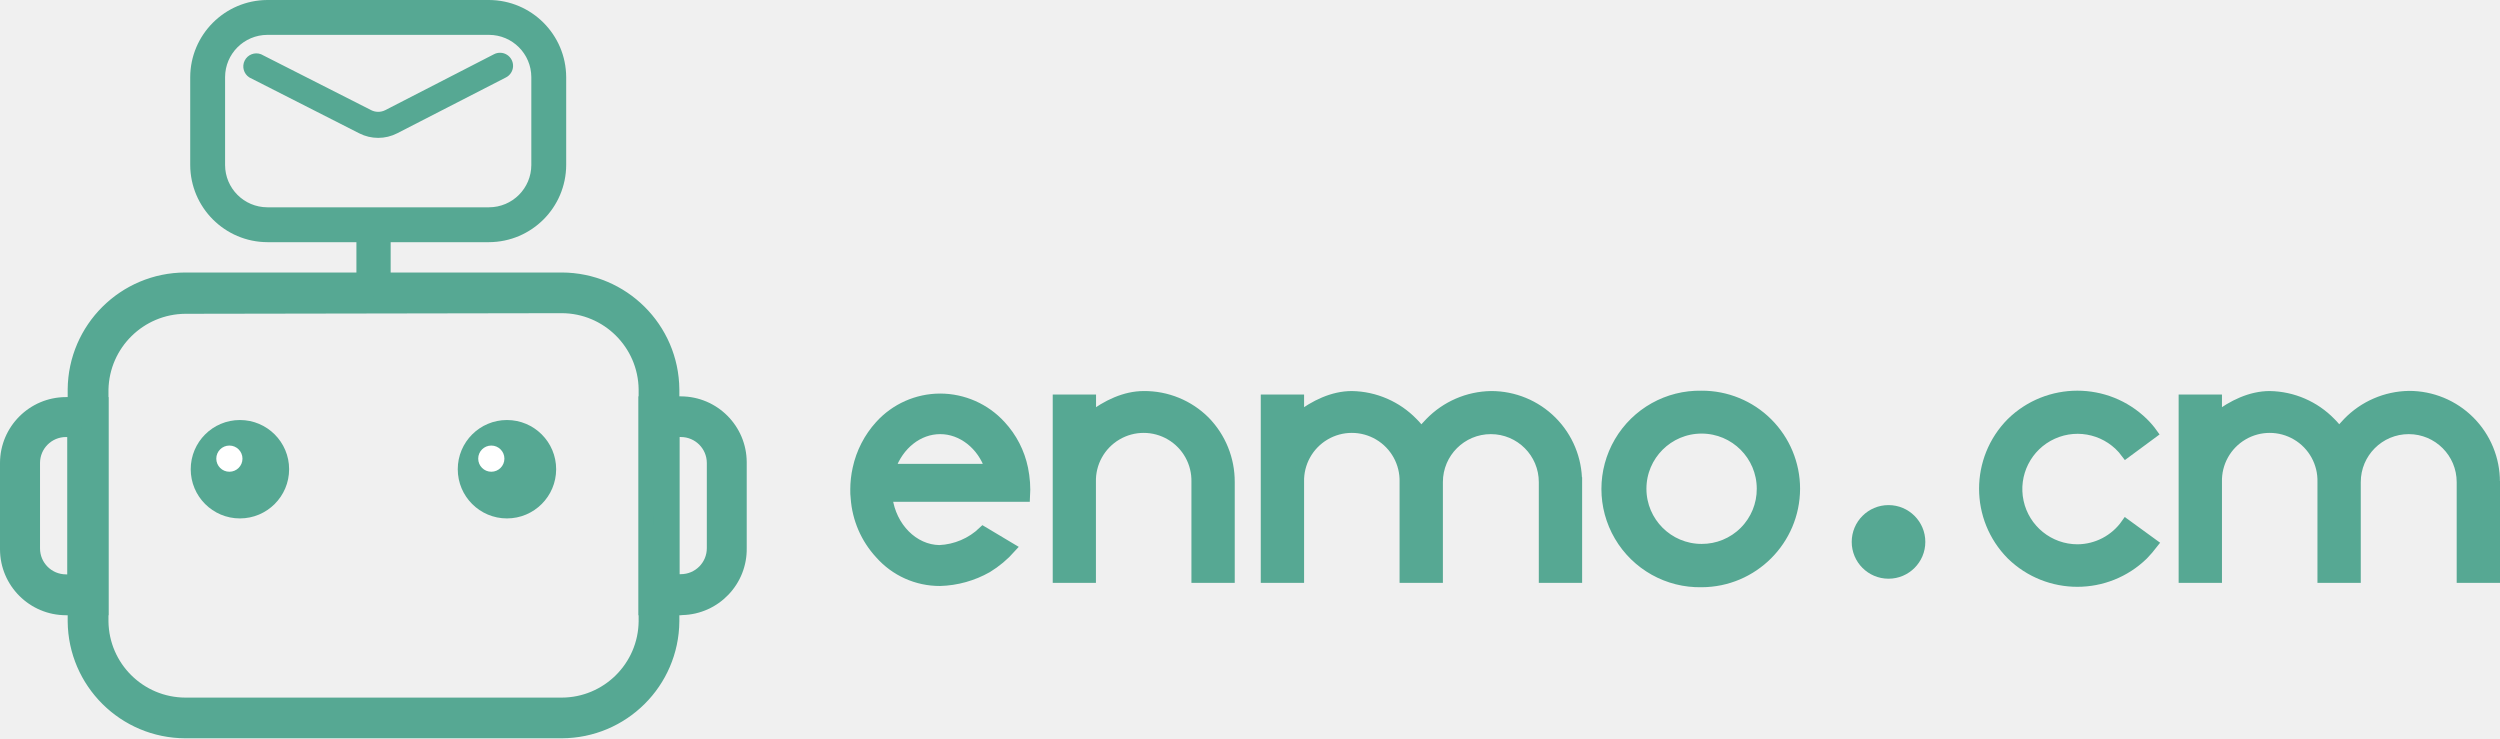
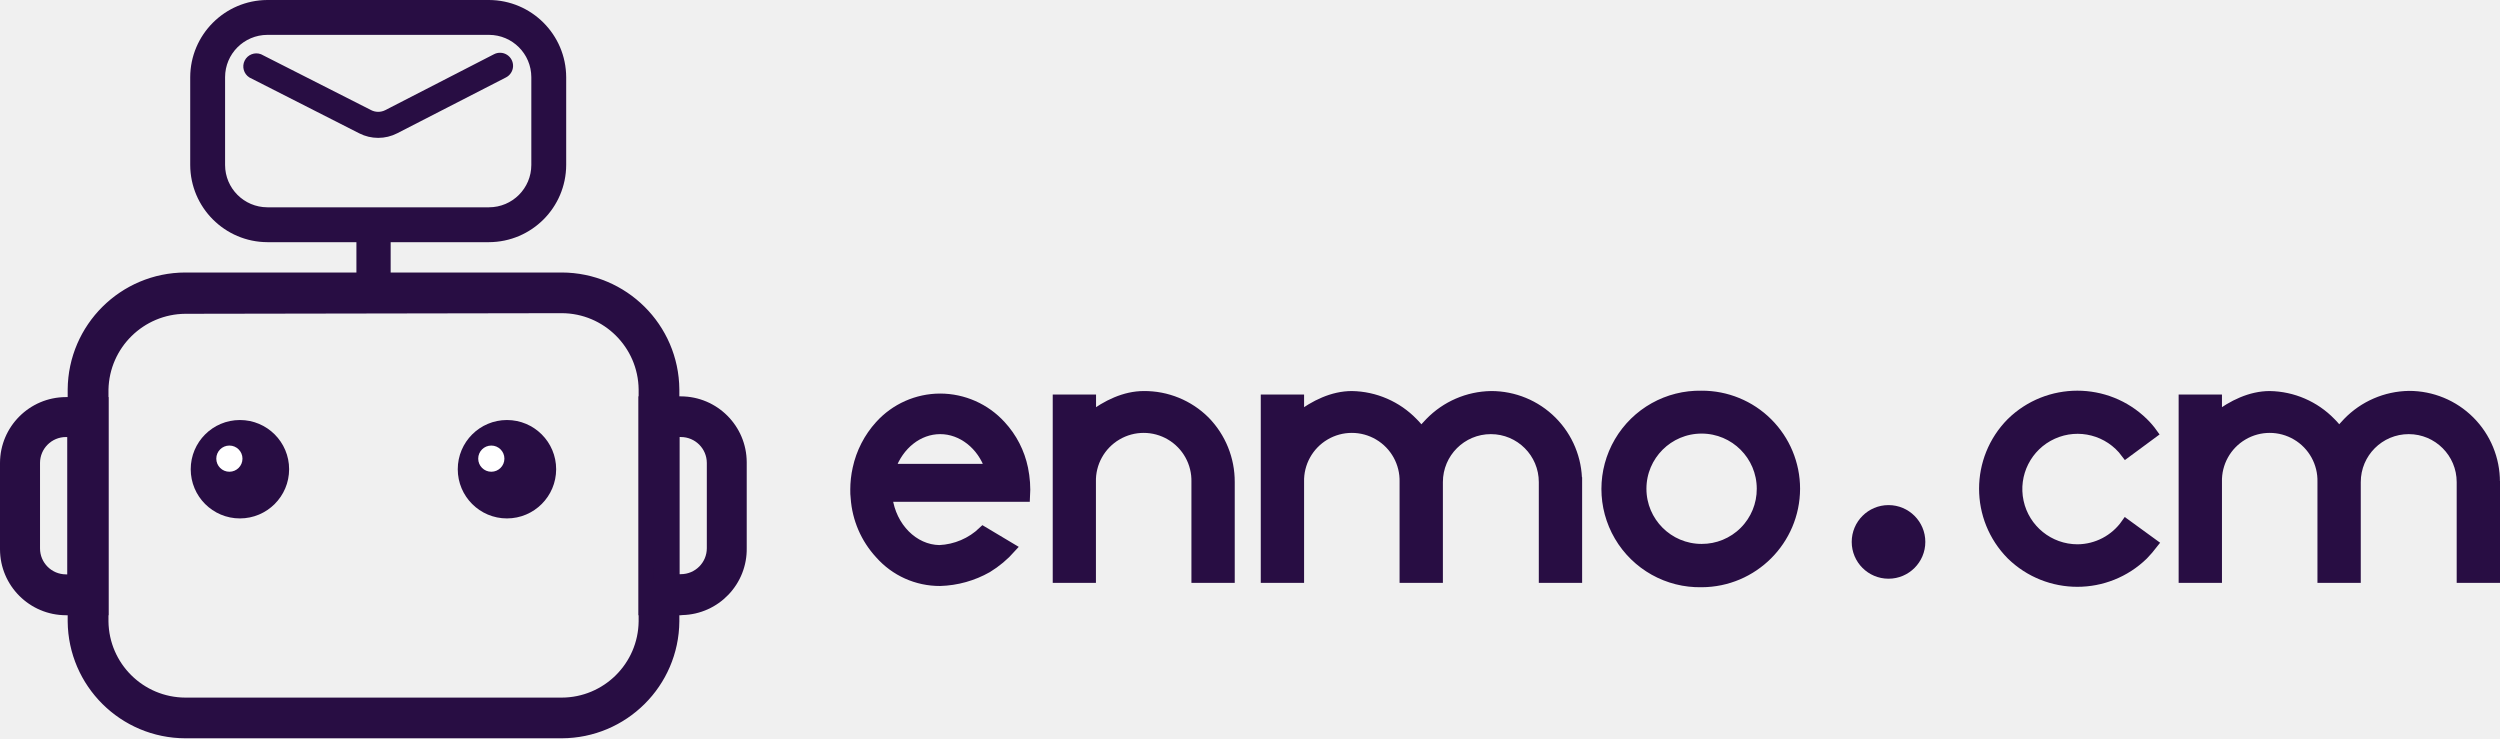
<svg xmlns="http://www.w3.org/2000/svg" viewBox="0 0 645.32 190.57">
  <defs>
-     <style>.cls-1{fill:none;}.cls-1,.cls-5{stroke:#56a893;stroke-miterlimit:10;stroke-width:2.52px;}.cls-2,.cls-5{fill:#56a893;}.cls-3{fill:#fff;}.cls-4{isolation:isolate;}</style>
+     <style>.cls-1{fill:none;}.cls-1,.cls-5{stroke:#280d43;stroke-miterlimit:10;stroke-width:2.52px;}.cls-2,.cls-5{fill:#280d43;}.cls-3{fill:#fff;}.cls-4{isolation:isolate;}</style>
  </defs>
  <g id="Calque_2" data-name="Calque 2">
    <g id="Calque_1-2" data-name="Calque 1">
      <path class="cls-1" d="M264.63,128.27H229.1v.2c1,7.65,6.74,13.39,13.39,13.49a17.42,17.42,0,0,0,11.27-4.83l7.25,4.33a27.31,27.31,0,0,1-6.14,5.13A26.29,26.29,0,0,1,242.68,150a20.63,20.63,0,0,1-15.6-7,23.76,23.76,0,0,1-6.24-14.49,14.88,14.88,0,0,1-.1-2.11,25,25,0,0,1,.6-5.44,24.24,24.24,0,0,1,5.74-11.17,21.06,21.06,0,0,1,15.6-6.94,21.28,21.28,0,0,1,15.7,6.94,23.33,23.33,0,0,1,5.74,11.17A27.67,27.67,0,0,1,264.63,128.27ZM255.57,121l-.1-.2c-2-5.94-7.15-10-12.78-10s-10.67,4-12.78,10l-.1.2Z" />
      <path class="cls-1" d="M317.46,124.44V149.2h-8.66V124.44a13.59,13.59,0,1,0-27.17,0V149.2H273v-46.1h8.66v4.43c3.93-3,8.66-5.33,13.59-5.33a22.14,22.14,0,0,1,15.8,6.44A22.39,22.39,0,0,1,317.46,124.44Z" />
      <circle class="cls-2" cx="61.93" cy="121.12" r="10.81" />
      <path class="cls-2" d="M61.93,133.82a12.7,12.7,0,1,1,12.7-12.7A12.71,12.71,0,0,1,61.93,133.82Zm0-21.61a8.91,8.91,0,1,0,8.91,8.91A8.92,8.92,0,0,0,61.93,112.2Z" />
      <circle class="cls-2" cx="130.86" cy="121.12" r="10.81" />
      <path class="cls-2" d="M130.86,133.82a12.7,12.7,0,1,1,12.7-12.7A12.71,12.71,0,0,1,130.86,133.82Zm0-21.61a8.91,8.91,0,1,0,8.91,8.91A8.92,8.92,0,0,0,130.86,112.2Z" />
      <circle class="cls-3" cx="59.21" cy="118.39" r="3.38" />
      <circle class="cls-3" cx="126.82" cy="118.39" r="3.38" />
      <path class="cls-2" d="M144.85,188.68H47.95A28.48,28.48,0,0,1,19.37,160.4V100.51A28.48,28.48,0,0,1,47.95,72.23h96.9a28.48,28.48,0,0,1,28.58,28.28V160.4A28.48,28.48,0,0,1,144.85,188.68ZM47.95,79.15a21.76,21.76,0,0,0-21.87,21.36V160.4A21.76,21.76,0,0,0,47.95,182h96.9a21.76,21.76,0,0,0,21.87-21.56V100.51A21.76,21.76,0,0,0,144.85,79Z" />
      <path class="cls-2" d="M145,190.57H47.84a30.43,30.43,0,0,1-30.37-30.16v-59.9A30.44,30.44,0,0,1,47.84,70.34H145a30.43,30.43,0,0,1,30.36,30.16v59.9A30.43,30.43,0,0,1,145,190.57Zm-97-3.79h97a26.63,26.63,0,0,0,26.59-26.4V100.51A26.63,26.63,0,0,0,145,74.13H47.85a26.64,26.64,0,0,0-26.59,26.4V160.4a26.63,26.63,0,0,0,26.59,26.38Zm-.11-2.93a23.7,23.7,0,0,1-23.65-23.44V100.51A23.76,23.76,0,0,1,47.84,77.26h.11l96.9-.2H145a23.71,23.71,0,0,1,23.65,23.44V160.4a23.68,23.68,0,0,1-23.77,23.46h-97ZM47.84,81A20,20,0,0,0,28,100.55V160.4a19.91,19.91,0,0,0,19.87,19.67h97.1a19.91,19.91,0,0,0,19.88-19.69V100.51A19.91,19.91,0,0,0,145,80.84h-.09L47.94,81Z" />
      <path class="cls-2" d="M175.76,156.92h-9V104.2h9a15.15,15.15,0,0,1,15.15,15.15v22.07a15.15,15.15,0,0,1-14.79,15.5Zm-2.27-6.77h2.27a8.58,8.58,0,0,0,8.58-8.58h0V119.5a8.58,8.58,0,0,0-8.58-8.58h-2.27Z" />
      <path class="cls-2" d="M175.76,158.81H164.82V102.31h10.93a17.06,17.06,0,0,1,17,17v22.07a17.05,17.05,0,0,1-16.64,17.39ZM168.61,155h7.46A13.27,13.27,0,0,0,189,141.46V119.35a13.27,13.27,0,0,0-13.26-13.26h-7.15Zm7.15-3h-4.17V109h4.17a10.49,10.49,0,0,1,10.48,10.48v22.07A10.49,10.49,0,0,1,175.76,152Zm-.38-3.79h.38a6.7,6.7,0,0,0,6.69-6.69V119.5a6.7,6.7,0,0,0-6.69-6.69h-.38Z" />
      <path class="cls-2" d="M26.08,156.92H17A15.15,15.15,0,0,1,1.89,141.77h0V119.5A15.15,15.15,0,0,1,17,104.35h9Zm-9-46a8.58,8.58,0,0,0-8.58,8.58h0v22.07A8.58,8.58,0,0,0,17,150.15h2.27V111Z" />
      <path class="cls-2" d="M28,158.81H17a17.06,17.06,0,0,1-17-17V119.5a17.06,17.06,0,0,1,17-17H28ZM17,106.24A13.27,13.27,0,0,0,3.79,119.5v22.27A13.27,13.27,0,0,0,17,155h7.15V106.24ZM21.21,152H17A10.49,10.49,0,0,1,6.56,141.57V119.5A10.49,10.49,0,0,1,17,109h0l4.12.09ZM17,112.81a6.7,6.7,0,0,0-6.67,6.69v22.07A6.7,6.7,0,0,0,17,148.26h.38V112.82Z" />
      <path class="cls-2" d="M96.37,78.19a2.42,2.42,0,0,1-2.52-2.32s0-.07,0-.1V62.29a2.52,2.52,0,1,1,5,0V75.77a2.42,2.42,0,0,1-2.42,2.43Z" />
      <path class="cls-2" d="M96.27,80.09A4.32,4.32,0,0,1,92,76c0-.07,0-.14,0-.21V62.29a4.42,4.42,0,1,1,8.84,0V75.77a4.32,4.32,0,0,1-4.31,4.32h-.21Zm.09-3.79h.07l-.05,1.89.1-1.89a.53.53,0,0,0,.53-.53V62.29a.63.63,0,1,0-1.26,0V75.77a.52.52,0,0,0,.55.53Z" />
      <path class="cls-2" d="M126.24,62.51H69A20,20,0,0,1,49.1,42.59V19.93A20,20,0,0,1,69,0h57.22a20,20,0,0,1,19.93,19.93V42.59A20,20,0,0,1,126.24,62.51ZM69,9A10.94,10.94,0,0,0,58.1,19.93V42.59A10.94,10.94,0,0,0,69,53.51h57.22a10.94,10.94,0,0,0,10.93-10.93V19.93A10.94,10.94,0,0,0,126.24,9Z" />
      <path class="cls-2" d="M97.62,35.59a10.73,10.73,0,0,1-4.86-1.16L64.38,20a3.37,3.37,0,0,1,3-6L95.81,28.43a4,4,0,0,0,3.64,0L127.51,14a3.37,3.37,0,1,1,3.07,6L102.52,34.41A10.73,10.73,0,0,1,97.62,35.59Z" />
      <g class="cls-4">
        <path class="cls-2" d="M264.63,128.27H229.1v.2c1,7.65,6.74,13.39,13.39,13.49a17.42,17.42,0,0,0,11.27-4.83l7.25,4.33a27.31,27.31,0,0,1-6.14,5.13A26.29,26.29,0,0,1,242.68,150a20.63,20.63,0,0,1-15.6-7,23.76,23.76,0,0,1-6.24-14.49,14.88,14.88,0,0,1-.1-2.11,25,25,0,0,1,.6-5.44,24.24,24.24,0,0,1,5.74-11.17,21.06,21.06,0,0,1,15.6-6.94,21.28,21.28,0,0,1,15.7,6.94,23.33,23.33,0,0,1,5.74,11.17A27.67,27.67,0,0,1,264.63,128.27ZM255.57,121l-.1-.2c-2-5.94-7.15-10-12.78-10s-10.67,4-12.78,10l-.1.2Z" />
        <path class="cls-2" d="M317.46,124.44V149.2h-8.66V124.44a13.59,13.59,0,1,0-27.17,0V149.2H273v-46.1h8.66v4.43c3.93-3,8.66-5.33,13.59-5.33a22.14,22.14,0,0,1,15.8,6.44A22.39,22.39,0,0,1,317.46,124.44Z" />
        <path class="cls-2" d="M407.13,124.44V149.2h-8.66V124.44a13.64,13.64,0,1,0-27.28,0V149.2h-8.66V124.44a13.59,13.59,0,1,0-27.17,0V149.2h-8.66v-46.1h8.66v4.43c3.93-3,8.66-5.33,13.59-5.33a22.53,22.53,0,0,1,15.8,6.84,16.49,16.49,0,0,1,2.11,2.52,26.33,26.33,0,0,1,2.21-2.52,22.53,22.53,0,0,1,15.8-6.84,22.16,22.16,0,0,1,22.24,22.24Z" />
        <path class="cls-2" d="M463.39,126.16a24.23,24.23,0,0,1-24.16,24.16,24.11,24.11,0,1,1,0-48.21,24.05,24.05,0,0,1,24.16,24.05Zm-8.66,0a15.5,15.5,0,1,0-15.5,15.5A15.42,15.42,0,0,0,454.73,126.16Z" />
      </g>
      <path class="cls-1" d="M407.13,124.44V149.2h-8.66V124.44a13.64,13.64,0,1,0-27.28,0V149.2h-8.66V124.44a13.59,13.59,0,1,0-27.17,0V149.2h-8.66v-46.1h8.66v4.43c3.93-3,8.66-5.33,13.59-5.33a22.53,22.53,0,0,1,15.8,6.84,16.49,16.49,0,0,1,2.11,2.52,26.33,26.33,0,0,1,2.21-2.52,22.53,22.53,0,0,1,15.8-6.84,22.16,22.16,0,0,1,22.24,22.24Z" />
      <path class="cls-1" d="M463.39,126.16a24.23,24.23,0,0,1-24.16,24.16,24.11,24.11,0,1,1,0-48.21,24.05,24.05,0,0,1,24.16,24.05Zm-8.66,0a15.5,15.5,0,1,0-15.5,15.5A15.42,15.42,0,0,0,454.73,126.16Z" />
      <g class="cls-4">
        <path class="cls-5" d="M555.8,140.35a34.77,34.77,0,0,1-2.52,2.92,24.43,24.43,0,0,1-34.12,0,24.3,24.3,0,0,1,0-34.22,24.43,24.43,0,0,1,34.12,0,21,21,0,0,1,2.42,2.82L548.75,117a15.52,15.52,0,1,0-12.48,24.76,15.39,15.39,0,0,0,12.48-6.54Z" />
        <path class="cls-5" d="M644.06,124.44V149.2H635.4V124.44a13.64,13.64,0,1,0-27.28,0V149.2h-8.66V124.44a13.59,13.59,0,1,0-27.17,0V149.2h-8.66v-46.1h8.66v4.43c3.92-3,8.66-5.33,13.59-5.33a22.53,22.53,0,0,1,15.8,6.84,16.49,16.49,0,0,1,2.11,2.52A26.39,26.39,0,0,1,606,109a22.53,22.53,0,0,1,15.8-6.84,22.17,22.17,0,0,1,22.24,22.24Z" />
      </g>
      <circle class="cls-2" cx="487.48" cy="139.88" r="9.5" />
    </g>
  </g>
</svg>
